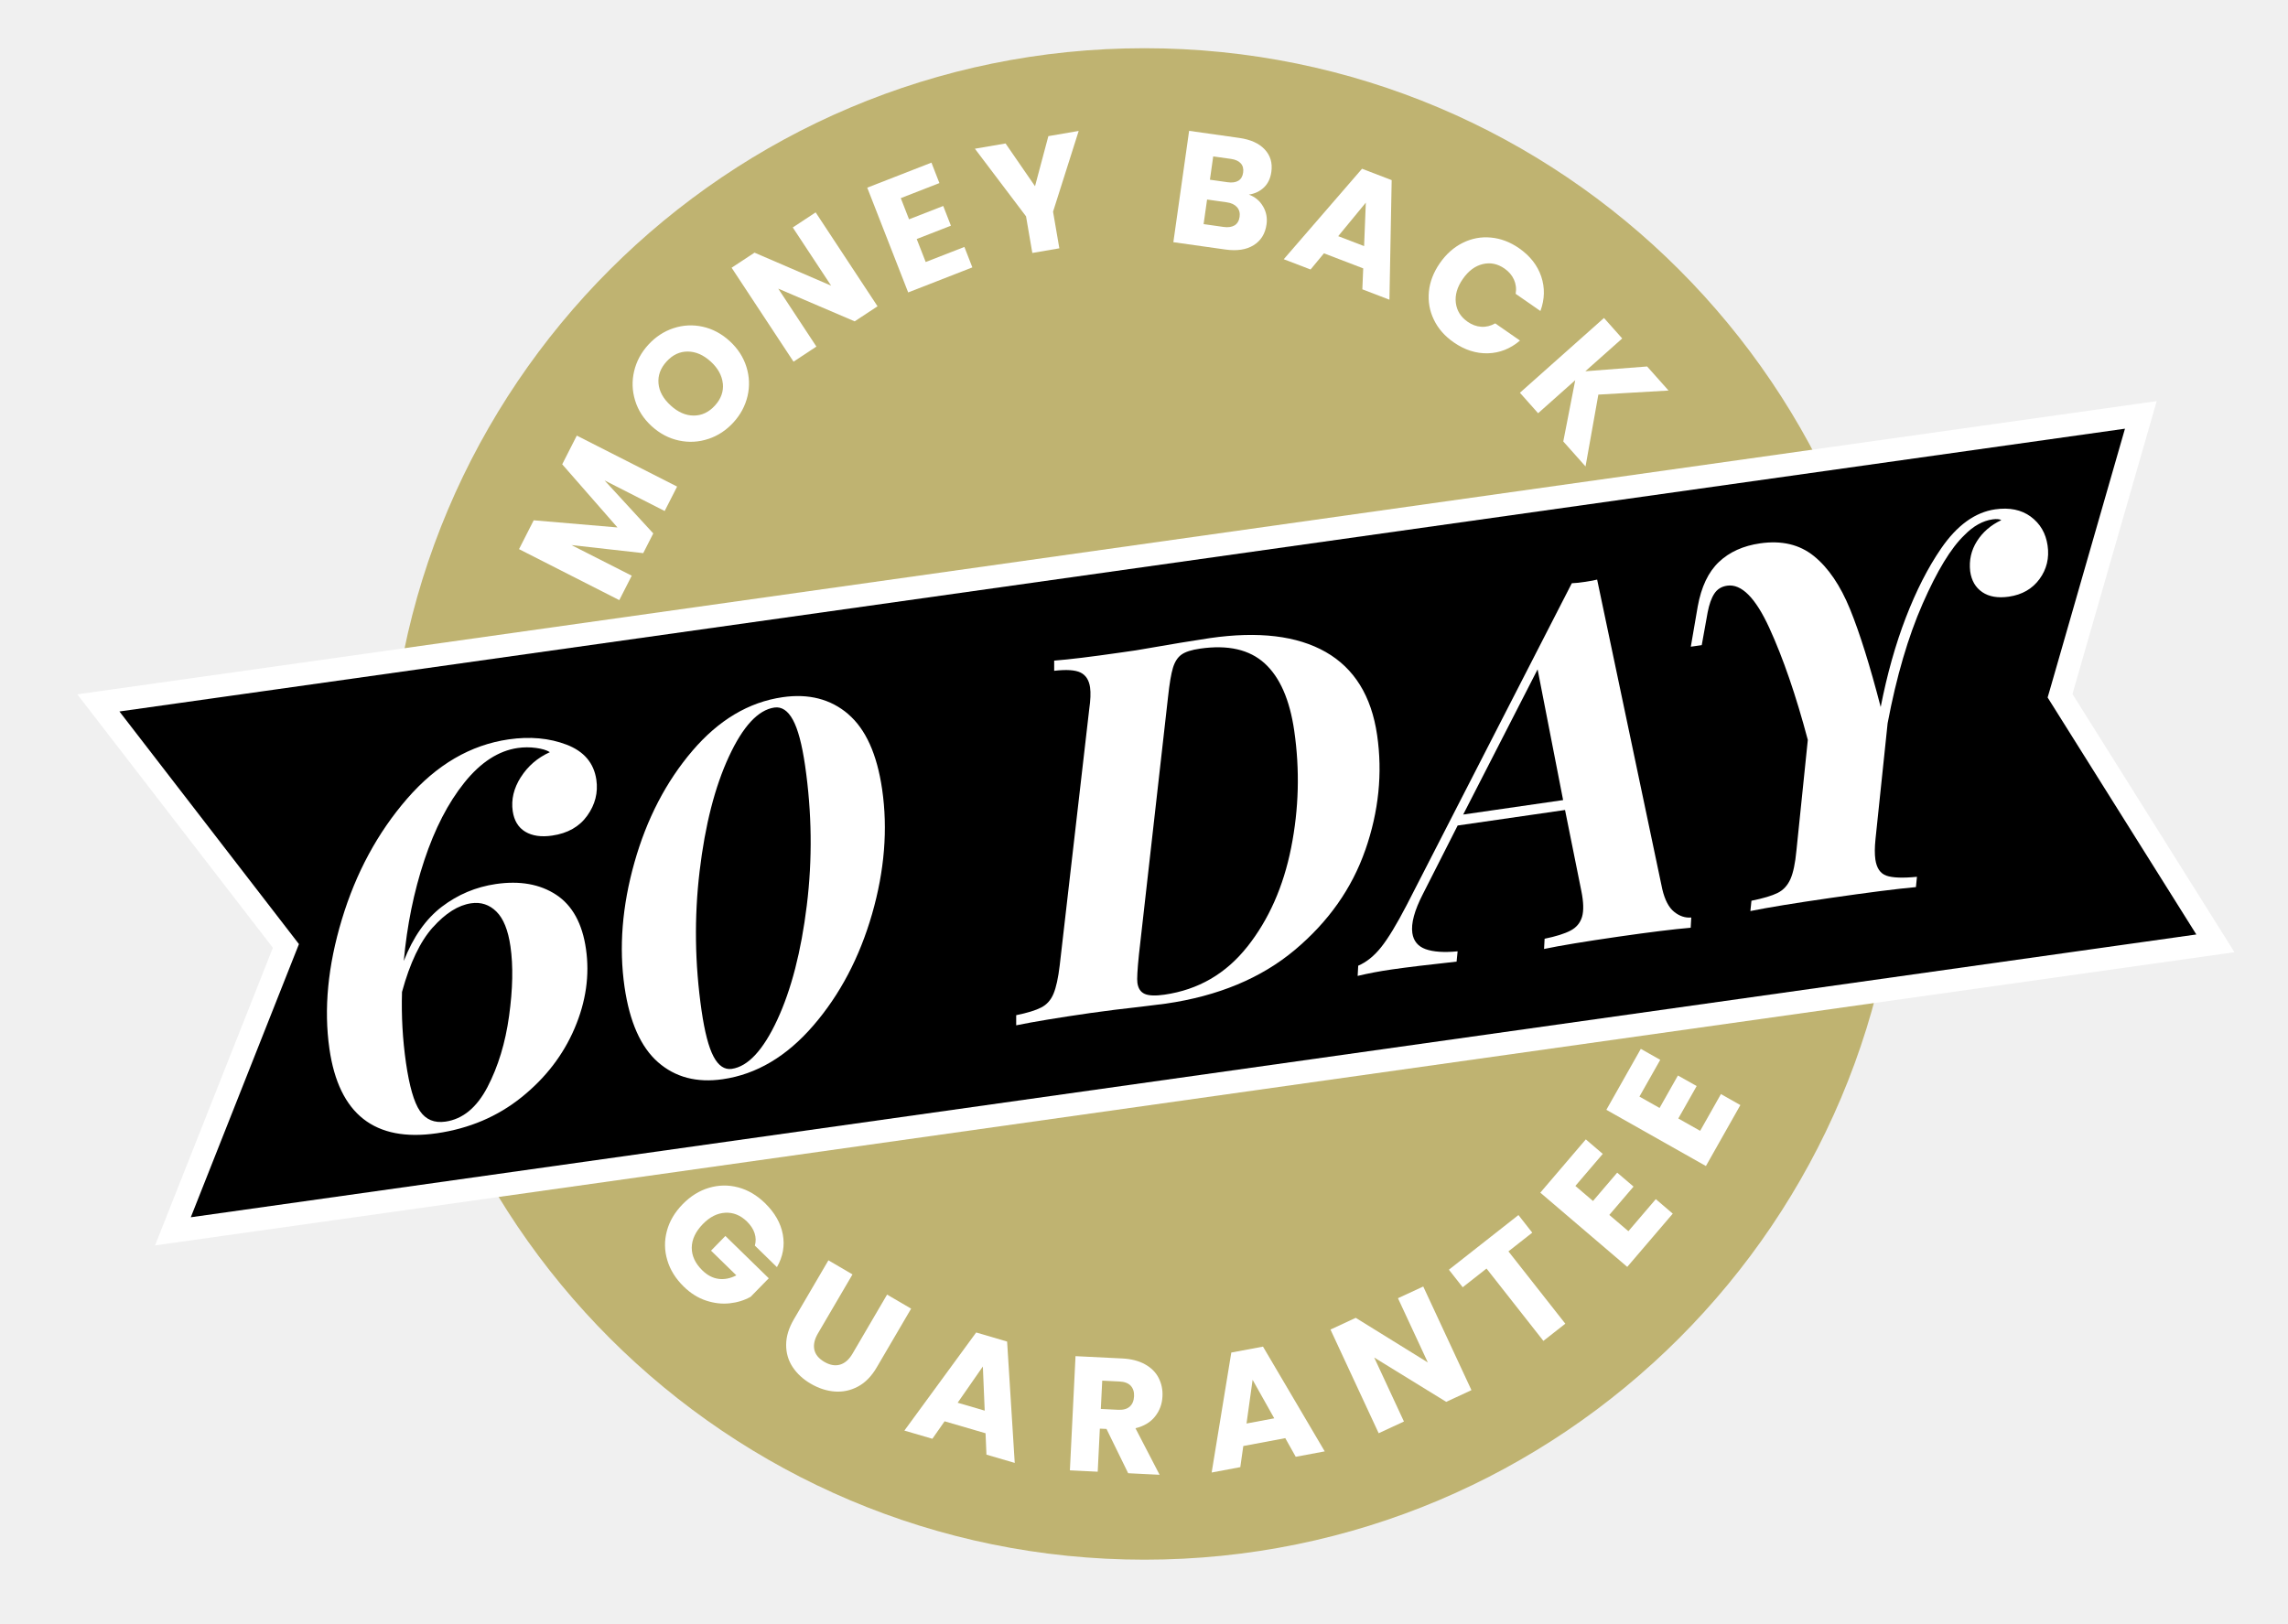
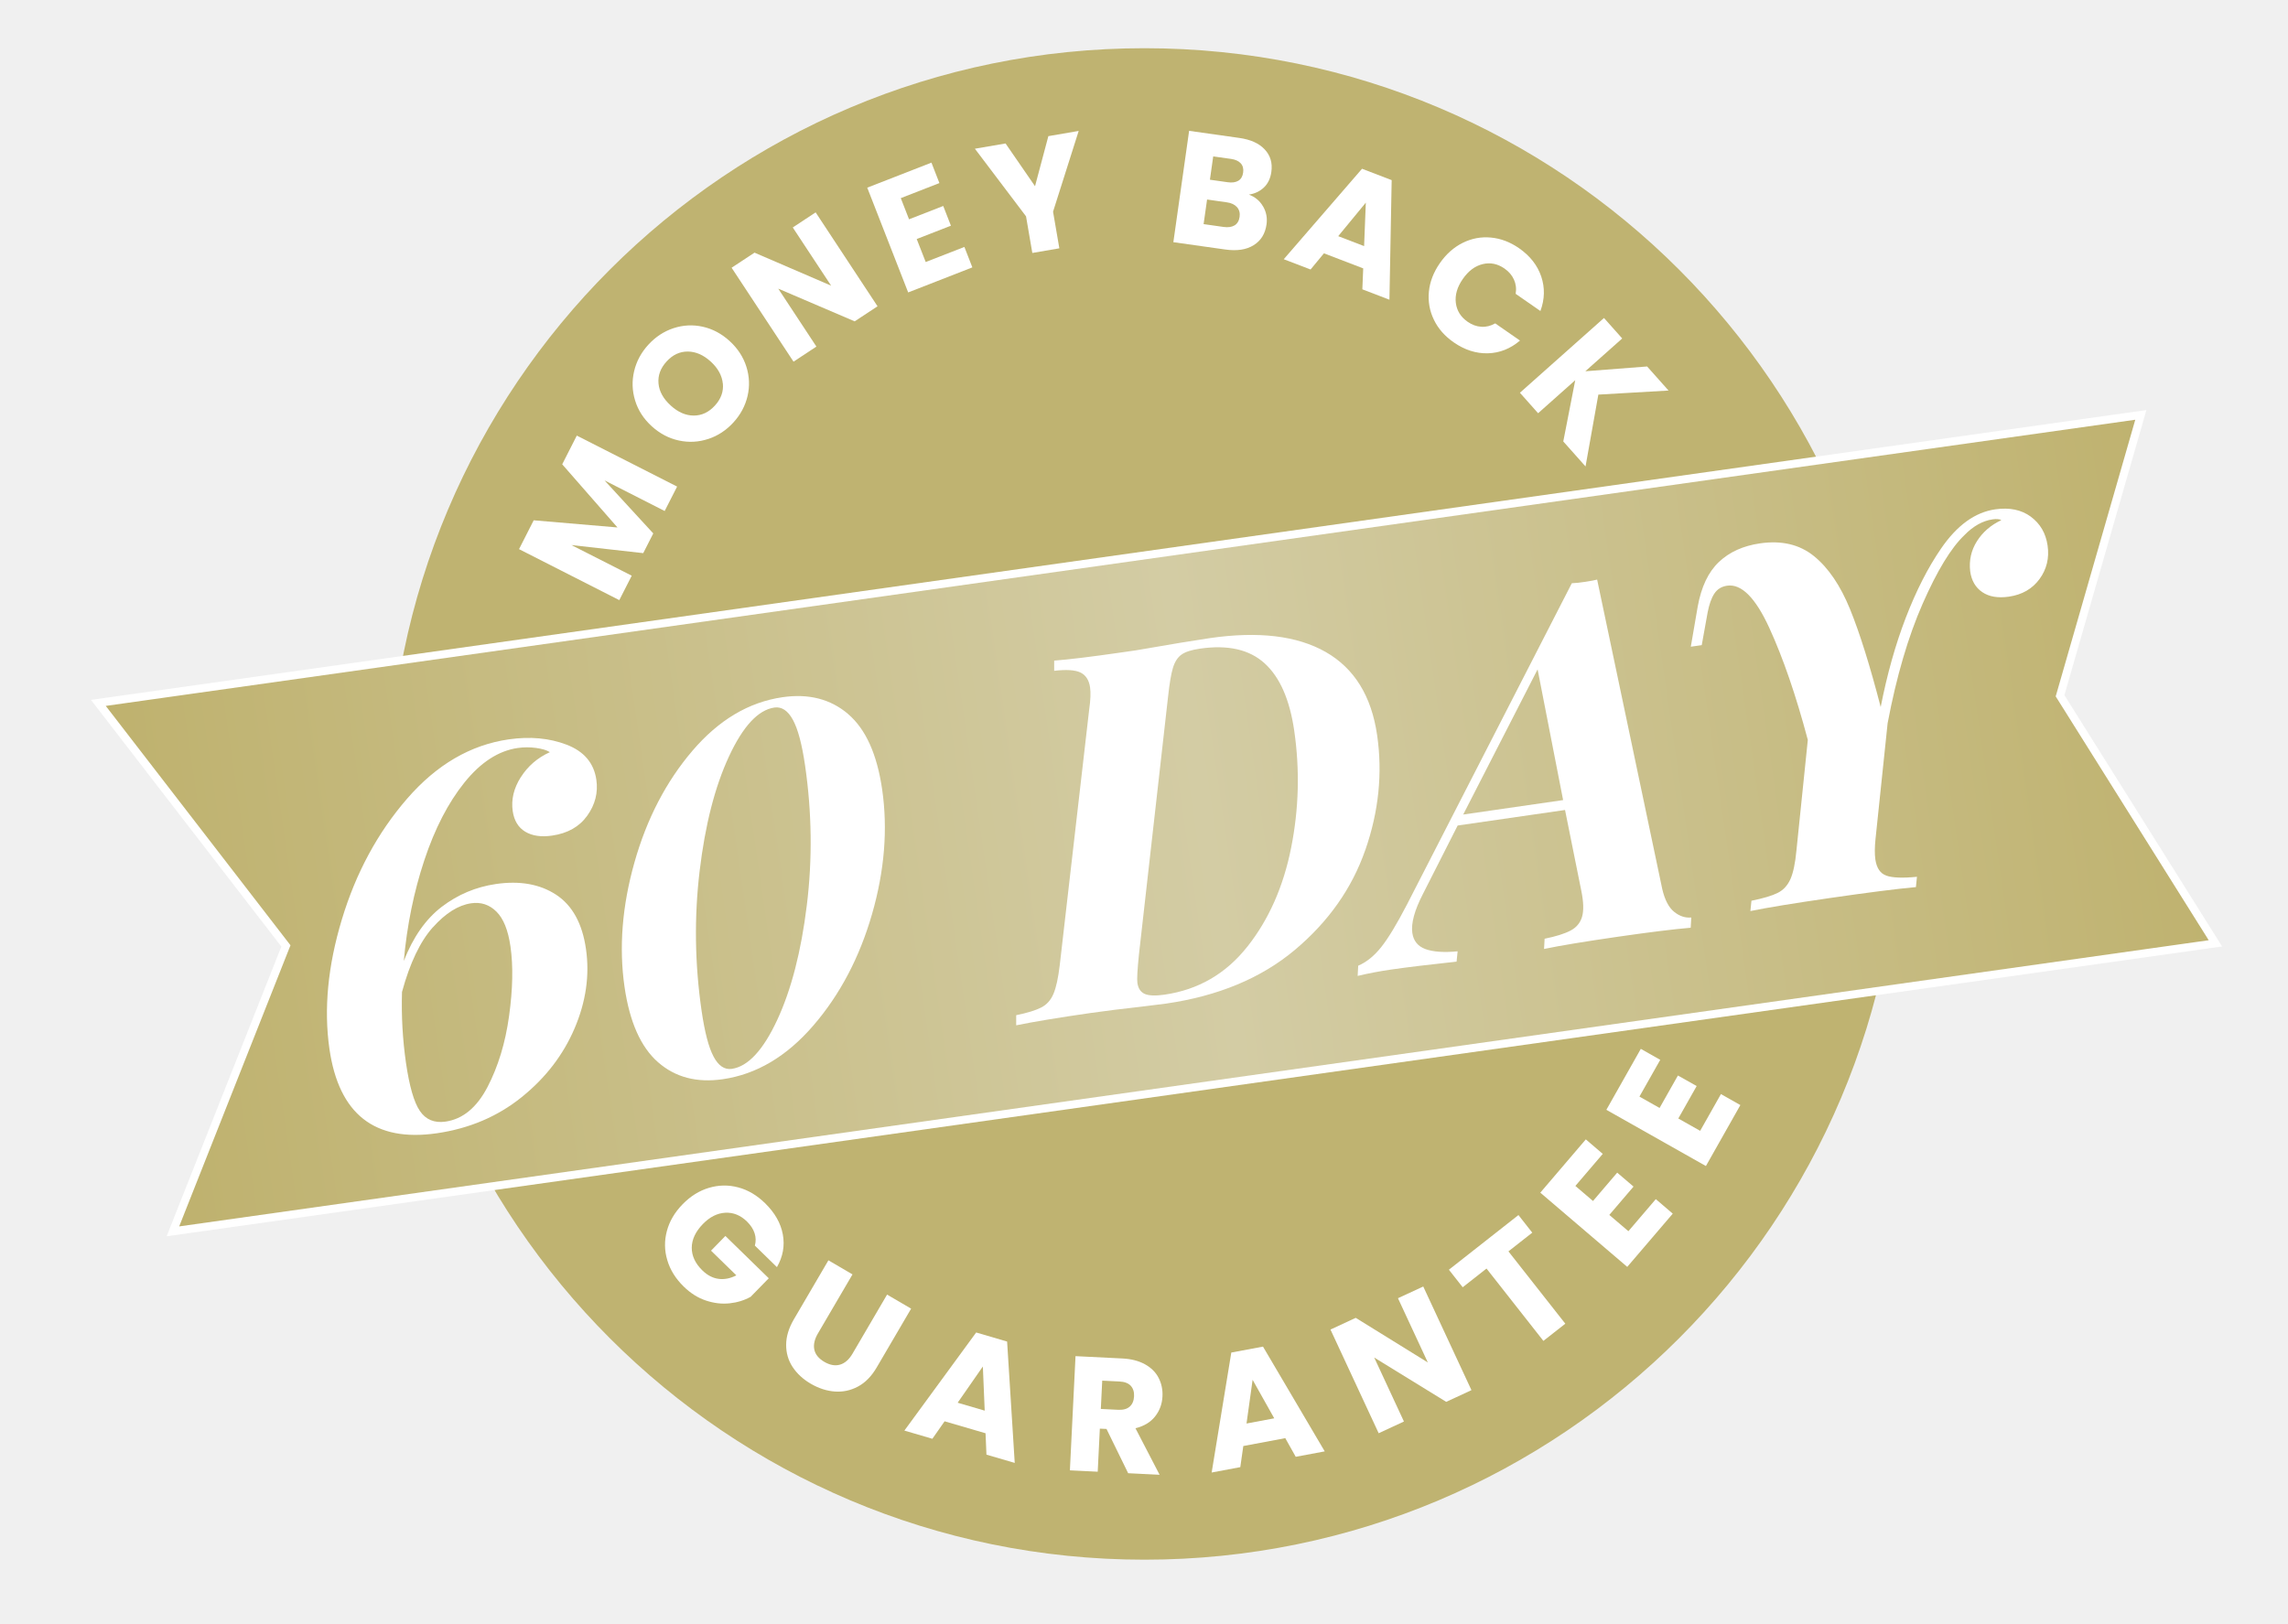
<svg xmlns="http://www.w3.org/2000/svg" width="100%" height="100%" viewBox="0 0 100 71" testId="" id="sixty_days_tsd">
  <circle cx="50.02" cy="35.148" r="33.04" fill="#BFB371" />
-   <path d="M4.299 30.73L93.568 18.139L90.059 30.343L90.037 30.418L90.079 30.485L96.827 41.242L7.558 53.833L12.459 41.448L12.496 41.355L12.435 41.276L4.299 30.73Z" fill="url(#paint0_linear_5461_891)" stroke="white" strokeWidth="0.351" />
+   <path d="M4.299 30.73L93.568 18.139L90.059 30.343L90.037 30.418L90.079 30.485L96.827 41.242L7.558 53.833L12.459 41.448L12.496 41.355L12.435 41.276L4.299 30.73Z" fill="url(#paint0_linear_5461_891)" stroke="white" stroke-width="0.351" />
  <path d="M22.763 33.979C23.071 33.493 23.493 33.128 24.033 32.884C23.899 32.797 23.698 32.736 23.428 32.699C23.159 32.663 22.892 32.663 22.626 32.702C21.784 32.824 21.006 33.33 20.296 34.215C19.586 35.099 19.002 36.232 18.544 37.613C18.086 38.994 17.788 40.46 17.648 42.014C18.056 40.967 18.61 40.178 19.311 39.642C20.012 39.108 20.799 38.777 21.671 38.649C22.721 38.496 23.6 38.653 24.308 39.118C25.016 39.584 25.451 40.375 25.611 41.49C25.776 42.636 25.611 43.79 25.114 44.956C24.617 46.121 23.845 47.126 22.797 47.969C21.748 48.813 20.514 49.338 19.095 49.545C16.374 49.94 14.809 48.71 14.398 45.855C14.148 44.114 14.328 42.228 14.942 40.196C15.555 38.163 16.506 36.403 17.793 34.918C19.082 33.432 20.561 32.567 22.232 32.325C23.164 32.19 24.009 32.267 24.768 32.558C25.526 32.85 25.958 33.36 26.064 34.089C26.146 34.653 26.012 35.178 25.667 35.66C25.322 36.144 24.809 36.434 24.128 36.532C23.654 36.601 23.264 36.545 22.958 36.362C22.653 36.178 22.47 35.878 22.409 35.462C22.336 34.957 22.454 34.463 22.762 33.977L22.763 33.979ZM18.918 40.541C18.365 41.159 17.915 42.102 17.57 43.368C17.539 44.42 17.598 45.452 17.743 46.462C17.892 47.489 18.093 48.192 18.353 48.572C18.612 48.951 18.984 49.106 19.472 49.036C20.227 48.926 20.836 48.424 21.305 47.527C21.771 46.632 22.088 45.596 22.25 44.418C22.413 43.24 22.433 42.228 22.311 41.381C22.209 40.667 22.004 40.158 21.696 39.854C21.389 39.55 21.02 39.428 20.591 39.491C20.03 39.573 19.472 39.924 18.919 40.543L18.918 40.541Z" fill="white" />
  <path d="M37.07 31.22C37.839 31.879 38.332 32.975 38.555 34.509C38.807 36.246 38.66 38.065 38.114 39.962C37.567 41.86 36.712 43.485 35.548 44.835C34.383 46.187 33.063 46.97 31.585 47.183C30.455 47.346 29.513 47.099 28.76 46.439C28.007 45.779 27.519 44.681 27.296 43.147C27.047 41.424 27.191 39.61 27.729 37.706C28.266 35.803 29.11 34.176 30.261 32.826C31.412 31.478 32.725 30.695 34.203 30.481C35.346 30.315 36.303 30.562 37.072 31.219L37.07 31.22ZM31.86 33.073C31.245 34.397 30.818 36.067 30.578 38.083C30.338 40.098 30.366 42.135 30.664 44.192C30.799 45.119 30.972 45.786 31.186 46.19C31.399 46.595 31.666 46.775 31.984 46.73C32.693 46.626 33.355 45.914 33.97 44.59C34.585 43.266 35.016 41.596 35.263 39.578C35.511 37.561 35.485 35.525 35.187 33.467C35.052 32.541 34.876 31.875 34.655 31.471C34.434 31.066 34.164 30.888 33.846 30.933C33.136 31.037 32.474 31.749 31.86 33.073Z" fill="white" />
  <path d="M59.672 37.161C59.087 38.842 58.059 40.299 56.59 41.532C55.119 42.765 53.24 43.547 50.953 43.878L49.885 44.011C49.041 44.104 48.3 44.197 47.662 44.288C46.258 44.491 45.174 44.67 44.414 44.826V44.383C44.904 44.283 45.268 44.171 45.51 44.046C45.75 43.922 45.929 43.724 46.044 43.447C46.16 43.173 46.251 42.756 46.317 42.199L47.605 31.013C47.664 30.605 47.676 30.286 47.643 30.053C47.598 29.735 47.458 29.518 47.228 29.404C46.997 29.29 46.612 29.264 46.074 29.327V28.882C46.734 28.831 47.694 28.714 48.953 28.532L49.648 28.432C51.163 28.169 52.238 27.991 52.876 27.898C55.005 27.59 56.693 27.793 57.944 28.506C59.192 29.22 59.942 30.432 60.189 32.139C60.431 33.804 60.259 35.478 59.674 37.159L59.672 37.161ZM54.517 41.388C55.454 40.203 56.093 38.762 56.431 37.063C56.769 35.366 56.814 33.663 56.567 31.953C56.371 30.593 55.94 29.609 55.275 29.003C54.611 28.397 53.671 28.182 52.454 28.357C52.077 28.411 51.806 28.498 51.638 28.619C51.469 28.74 51.347 28.931 51.266 29.194C51.186 29.456 51.114 29.88 51.051 30.467L49.778 41.74C49.711 42.4 49.688 42.81 49.711 42.969C49.746 43.216 49.855 43.377 50.037 43.455C50.217 43.532 50.505 43.542 50.895 43.486C52.373 43.272 53.58 42.572 54.517 41.386V41.388Z" fill="white" />
  <path d="M73.173 39.866C73.407 40.054 73.656 40.136 73.919 40.113L73.894 40.56C73.15 40.623 72.096 40.754 70.735 40.95C69.257 41.164 68.175 41.343 67.485 41.488L67.509 41.041C67.998 40.941 68.373 40.824 68.633 40.689C68.894 40.556 69.064 40.353 69.145 40.084C69.224 39.814 69.213 39.434 69.113 38.945L68.402 35.412L63.709 36.091L62.191 39.084C61.821 39.801 61.667 40.372 61.728 40.791C61.779 41.138 61.972 41.374 62.306 41.495C62.642 41.616 63.108 41.649 63.707 41.591L63.662 42.041C62.439 42.174 61.494 42.288 60.828 42.384C60.292 42.461 59.797 42.556 59.338 42.666L59.362 42.22C59.725 42.064 60.059 41.794 60.366 41.409C60.672 41.026 61.045 40.409 61.485 39.562L68.698 25.499C68.831 25.495 69.02 25.474 69.266 25.439C69.526 25.401 69.707 25.367 69.805 25.339L72.653 38.877C72.765 39.348 72.938 39.679 73.173 39.866ZM68.318 34.979L67.203 29.264L63.951 35.611L68.318 34.979Z" fill="white" />
  <path d="M88.755 22.587C89.168 22.89 89.413 23.309 89.492 23.845C89.573 24.394 89.454 24.885 89.14 25.315C88.825 25.746 88.378 26.002 87.799 26.086C87.321 26.154 86.934 26.089 86.639 25.888C86.343 25.687 86.166 25.384 86.109 24.977C86.054 24.498 86.153 24.058 86.406 23.659C86.659 23.26 87.014 22.953 87.471 22.74C87.391 22.692 87.263 22.682 87.089 22.706C86.655 22.769 86.244 22.999 85.858 23.395C85.273 23.953 84.664 24.953 84.03 26.398C83.396 27.842 82.886 29.583 82.501 31.619L81.971 36.687C81.934 37.048 81.932 37.344 81.965 37.575C82.02 37.951 82.179 38.188 82.445 38.282C82.71 38.377 83.156 38.394 83.783 38.333L83.738 38.783C82.906 38.858 81.657 39.018 79.992 39.259C78.428 39.485 77.265 39.676 76.503 39.83L76.549 39.38C77.065 39.275 77.449 39.161 77.696 39.037C77.945 38.913 78.128 38.711 78.253 38.434C78.375 38.158 78.463 37.743 78.515 37.188L79.013 32.348C78.494 30.397 77.932 28.763 77.328 27.447C76.724 26.13 76.109 25.515 75.487 25.606C75.241 25.641 75.055 25.758 74.927 25.953C74.799 26.147 74.703 26.422 74.635 26.771L74.377 28.205L73.899 28.273L74.2 26.522C74.356 25.657 74.665 25.006 75.127 24.569C75.587 24.133 76.188 23.862 76.927 23.755C77.869 23.619 78.654 23.804 79.281 24.312C79.908 24.82 80.435 25.594 80.859 26.634C81.282 27.674 81.729 29.099 82.198 30.91C82.478 29.48 82.844 28.177 83.296 27.003C83.748 25.83 84.259 24.823 84.834 23.986C85.529 22.969 86.319 22.396 87.203 22.268C87.827 22.179 88.343 22.284 88.758 22.587H88.755Z" fill="white" />
  <path d="M25.21 19.044L29.594 21.273L29.05 22.341L26.422 21.003L28.552 23.321L28.113 24.183L24.976 23.83L27.611 25.169L27.067 26.237L22.685 24.008L23.326 22.747L26.987 23.06L24.572 20.299L25.21 19.044Z" fill="white" />
  <path d="M30.955 19.19C30.537 19.329 30.109 19.353 29.673 19.259C29.235 19.166 28.839 18.957 28.484 18.634C28.129 18.31 27.887 17.934 27.758 17.508C27.628 17.082 27.614 16.656 27.716 16.225C27.818 15.796 28.025 15.411 28.337 15.07C28.65 14.729 29.015 14.488 29.433 14.349C29.852 14.211 30.278 14.188 30.71 14.283C31.143 14.378 31.537 14.588 31.892 14.912C32.246 15.237 32.49 15.612 32.623 16.038C32.756 16.462 32.772 16.891 32.672 17.318C32.571 17.745 32.366 18.129 32.054 18.47C31.742 18.811 31.376 19.052 30.959 19.19L30.955 19.19ZM31.592 16.772C31.557 16.422 31.383 16.101 31.066 15.81C30.745 15.517 30.409 15.371 30.058 15.369C29.708 15.368 29.401 15.512 29.136 15.802C28.868 16.094 28.75 16.415 28.781 16.762C28.81 17.108 28.988 17.431 29.312 17.727C29.633 18.021 29.969 18.168 30.319 18.168C30.67 18.169 30.979 18.024 31.247 17.73C31.511 17.441 31.628 17.12 31.594 16.77L31.592 16.772Z" fill="white" />
  <path d="M38.355 13.39L37.355 14.049L34.014 12.619L35.682 15.152L34.682 15.812L31.976 11.705L32.977 11.046L36.326 12.489L34.649 9.945L35.649 9.285L38.355 13.392L38.355 13.39Z" fill="white" />
  <path d="M39.37 8.662L39.731 9.588L41.225 9.005L41.561 9.867L40.066 10.45L40.459 11.455L42.15 10.796L42.498 11.69L39.693 12.785L37.904 8.205L40.71 7.11L41.058 8.004L39.368 8.663L39.37 8.662Z" fill="white" />
  <path d="M47.146 5.723L46.025 9.255L46.3 10.856L45.119 11.059L44.844 9.458L42.609 6.502L43.949 6.272L45.237 8.141L45.82 5.952L47.146 5.724L47.146 5.723Z" fill="white" />
  <path d="M55.205 9.025C55.346 9.269 55.396 9.532 55.355 9.812C55.298 10.219 55.11 10.523 54.791 10.72C54.473 10.919 54.06 10.98 53.551 10.908L51.283 10.588L51.972 5.72L54.164 6.03C54.659 6.1 55.031 6.268 55.277 6.534C55.526 6.8 55.621 7.126 55.566 7.515C55.526 7.802 55.417 8.029 55.24 8.197C55.063 8.365 54.844 8.468 54.584 8.508C54.856 8.609 55.063 8.78 55.203 9.025L55.205 9.025ZM53.96 9.853C54.08 9.777 54.154 9.654 54.178 9.483C54.203 9.312 54.165 9.171 54.065 9.056C53.964 8.943 53.816 8.872 53.618 8.845L52.757 8.723L52.605 9.798L53.478 9.922C53.677 9.95 53.837 9.926 53.958 9.853L53.96 9.853ZM52.881 7.857L53.658 7.967C53.851 7.994 54.006 7.972 54.123 7.902C54.24 7.831 54.31 7.713 54.333 7.546C54.357 7.379 54.322 7.246 54.23 7.142C54.138 7.04 53.995 6.975 53.802 6.947L53.025 6.838L52.881 7.857Z" fill="white" />
  <path d="M59.578 11.732L57.865 11.075L57.28 11.782L56.108 11.333L59.529 7.378L60.825 7.875L60.727 13.103L59.543 12.649L59.581 11.732L59.578 11.732ZM59.62 10.757L59.695 8.859L58.488 10.325L59.62 10.759L59.62 10.757Z" fill="white" />
  <path d="M63.932 10.616C64.322 10.423 64.732 10.345 65.162 10.386C65.591 10.425 66.002 10.581 66.394 10.853C66.872 11.186 67.195 11.598 67.361 12.086C67.526 12.577 67.516 13.079 67.326 13.597L66.244 12.846C66.282 12.622 66.255 12.414 66.169 12.223C66.082 12.031 65.945 11.872 65.757 11.741C65.454 11.53 65.136 11.466 64.802 11.547C64.467 11.628 64.177 11.845 63.933 12.198C63.687 12.551 63.587 12.899 63.629 13.241C63.671 13.582 63.843 13.858 64.145 14.068C64.332 14.199 64.531 14.272 64.74 14.286C64.95 14.3 65.152 14.25 65.351 14.138L66.433 14.889C66.015 15.246 65.546 15.432 65.03 15.446C64.515 15.459 64.016 15.3 63.538 14.968C63.146 14.696 62.856 14.367 62.669 13.977C62.482 13.589 62.41 13.179 62.452 12.748C62.494 12.317 62.655 11.903 62.931 11.505C63.207 11.106 63.542 10.81 63.93 10.617L63.932 10.616Z" fill="white" />
  <path d="M68.325 19.302L68.848 16.622L67.225 18.066L66.43 17.171L70.104 13.902L70.901 14.797L69.289 16.231L71.99 16.022L72.926 17.074L69.858 17.252L69.298 20.393L68.325 19.3L68.325 19.302Z" fill="white" />
  <path d="M32.992 54.457C33.043 54.276 33.039 54.094 32.98 53.914C32.922 53.733 32.809 53.565 32.648 53.404C32.365 53.13 32.05 53.001 31.698 53.02C31.348 53.039 31.021 53.204 30.721 53.513C30.4 53.843 30.238 54.187 30.234 54.546C30.232 54.905 30.388 55.238 30.7 55.543C30.915 55.752 31.148 55.875 31.402 55.91C31.657 55.945 31.917 55.894 32.183 55.757L31.077 54.678L31.704 54.035L33.6 55.885L32.809 56.694C32.533 56.849 32.226 56.944 31.888 56.98C31.551 57.016 31.207 56.976 30.857 56.86C30.507 56.744 30.181 56.54 29.883 56.248C29.53 55.903 29.29 55.519 29.165 55.093C29.038 54.67 29.032 54.244 29.147 53.817C29.26 53.392 29.489 53.002 29.835 52.648C30.18 52.295 30.564 52.055 30.989 51.93C31.413 51.805 31.839 51.797 32.266 51.912C32.691 52.025 33.082 52.255 33.435 52.6C33.863 53.018 34.123 53.473 34.214 53.967C34.305 54.462 34.221 54.937 33.957 55.398L32.995 54.459L32.992 54.457Z" fill="white" />
  <path d="M37.26 55.715L35.749 58.296C35.598 58.554 35.546 58.789 35.591 59.004C35.636 59.217 35.782 59.395 36.027 59.539C36.273 59.683 36.503 59.723 36.715 59.661C36.928 59.598 37.11 59.438 37.261 59.18L38.771 56.599L39.822 57.213L38.315 59.787C38.089 60.172 37.816 60.451 37.496 60.62C37.176 60.791 36.839 60.862 36.483 60.836C36.127 60.809 35.781 60.696 35.44 60.498C35.099 60.3 34.835 60.055 34.643 59.765C34.452 59.475 34.358 59.151 34.36 58.792C34.36 58.433 34.474 58.06 34.7 57.675L36.207 55.1L37.258 55.715L37.26 55.715Z" fill="white" />
  <path d="M43.075 62.661L41.285 62.138L40.751 62.902L39.527 62.544L42.665 58.255L44.017 58.652L44.35 63.957L43.114 63.596L43.075 62.665L43.075 62.661ZM43.038 61.672L42.957 59.742L41.856 61.326L43.038 61.672Z" fill="white" />
  <path d="M49.308 64.408L48.361 62.472L48.07 62.459L47.977 64.342L46.761 64.282L47.007 59.29L49.049 59.391C49.443 59.41 49.773 59.496 50.045 59.647C50.315 59.797 50.514 59.995 50.64 60.242C50.766 60.489 50.823 60.758 50.807 61.053C50.791 61.384 50.683 61.676 50.483 61.928C50.284 62.179 49.999 62.351 49.627 62.442L50.682 64.476L49.309 64.408L49.308 64.408ZM48.113 61.598L48.866 61.635C49.089 61.646 49.258 61.6 49.376 61.496C49.492 61.393 49.556 61.242 49.566 61.042C49.575 60.853 49.526 60.701 49.421 60.585C49.314 60.471 49.15 60.408 48.928 60.398L48.174 60.361L48.113 61.598Z" fill="white" />
  <path d="M56.175 62.875L54.34 63.219L54.209 64.142L52.957 64.377L53.816 59.132L55.201 58.873L57.899 63.453L56.632 63.69L56.176 62.877L56.175 62.875ZM55.693 62.009L54.747 60.324L54.481 62.235L55.691 62.008L55.693 62.009Z" fill="white" />
  <path d="M64.314 60.775L63.209 61.288L60.062 59.351L61.361 62.147L60.257 62.66L58.15 58.127L59.254 57.615L62.405 59.566L61.1 56.757L62.205 56.245L64.312 60.777L64.314 60.775Z" fill="white" />
  <path d="M66.367 53.123L66.969 53.891L65.928 54.709L68.414 57.871L67.456 58.623L64.97 55.46L63.929 56.278L63.326 55.511L66.365 53.122L66.367 53.123Z" fill="white" />
  <path d="M68.855 51.849L69.624 52.506L70.682 51.267L71.396 51.877L70.337 53.116L71.171 53.827L72.369 52.425L73.11 53.06L71.121 55.387L67.321 52.142L69.31 49.813L70.051 50.447L68.853 51.849L68.855 51.849Z" fill="white" />
  <path d="M71.653 47.942L72.534 48.439L73.336 47.02L74.155 47.481L73.353 48.9L74.308 49.439L75.216 47.832L76.065 48.313L74.559 50.978L70.208 48.52L71.714 45.855L72.563 46.335L71.655 47.94L71.653 47.942Z" fill="white" />
  <defs>
    <linearGradient id="paint0_linear_5461_891" x1="8.721" y1="54.129" x2="97.12" y2="41.3" gradientUnits="userSpaceOnUse">
-       <stop stopColor="#BFB26F" />
-       <stop offset="0.516" stopColor="#D3CCA4" />
-       <stop offset="1" stopColor="#BFB26F" />
+       <stop stop-color="#BFB26F" />
+       <stop offset="0.516" stop-color="#D3CCA4" />
+       <stop offset="1" stop-color="#BFB26F" />
    </linearGradient>
  </defs>
</svg>
